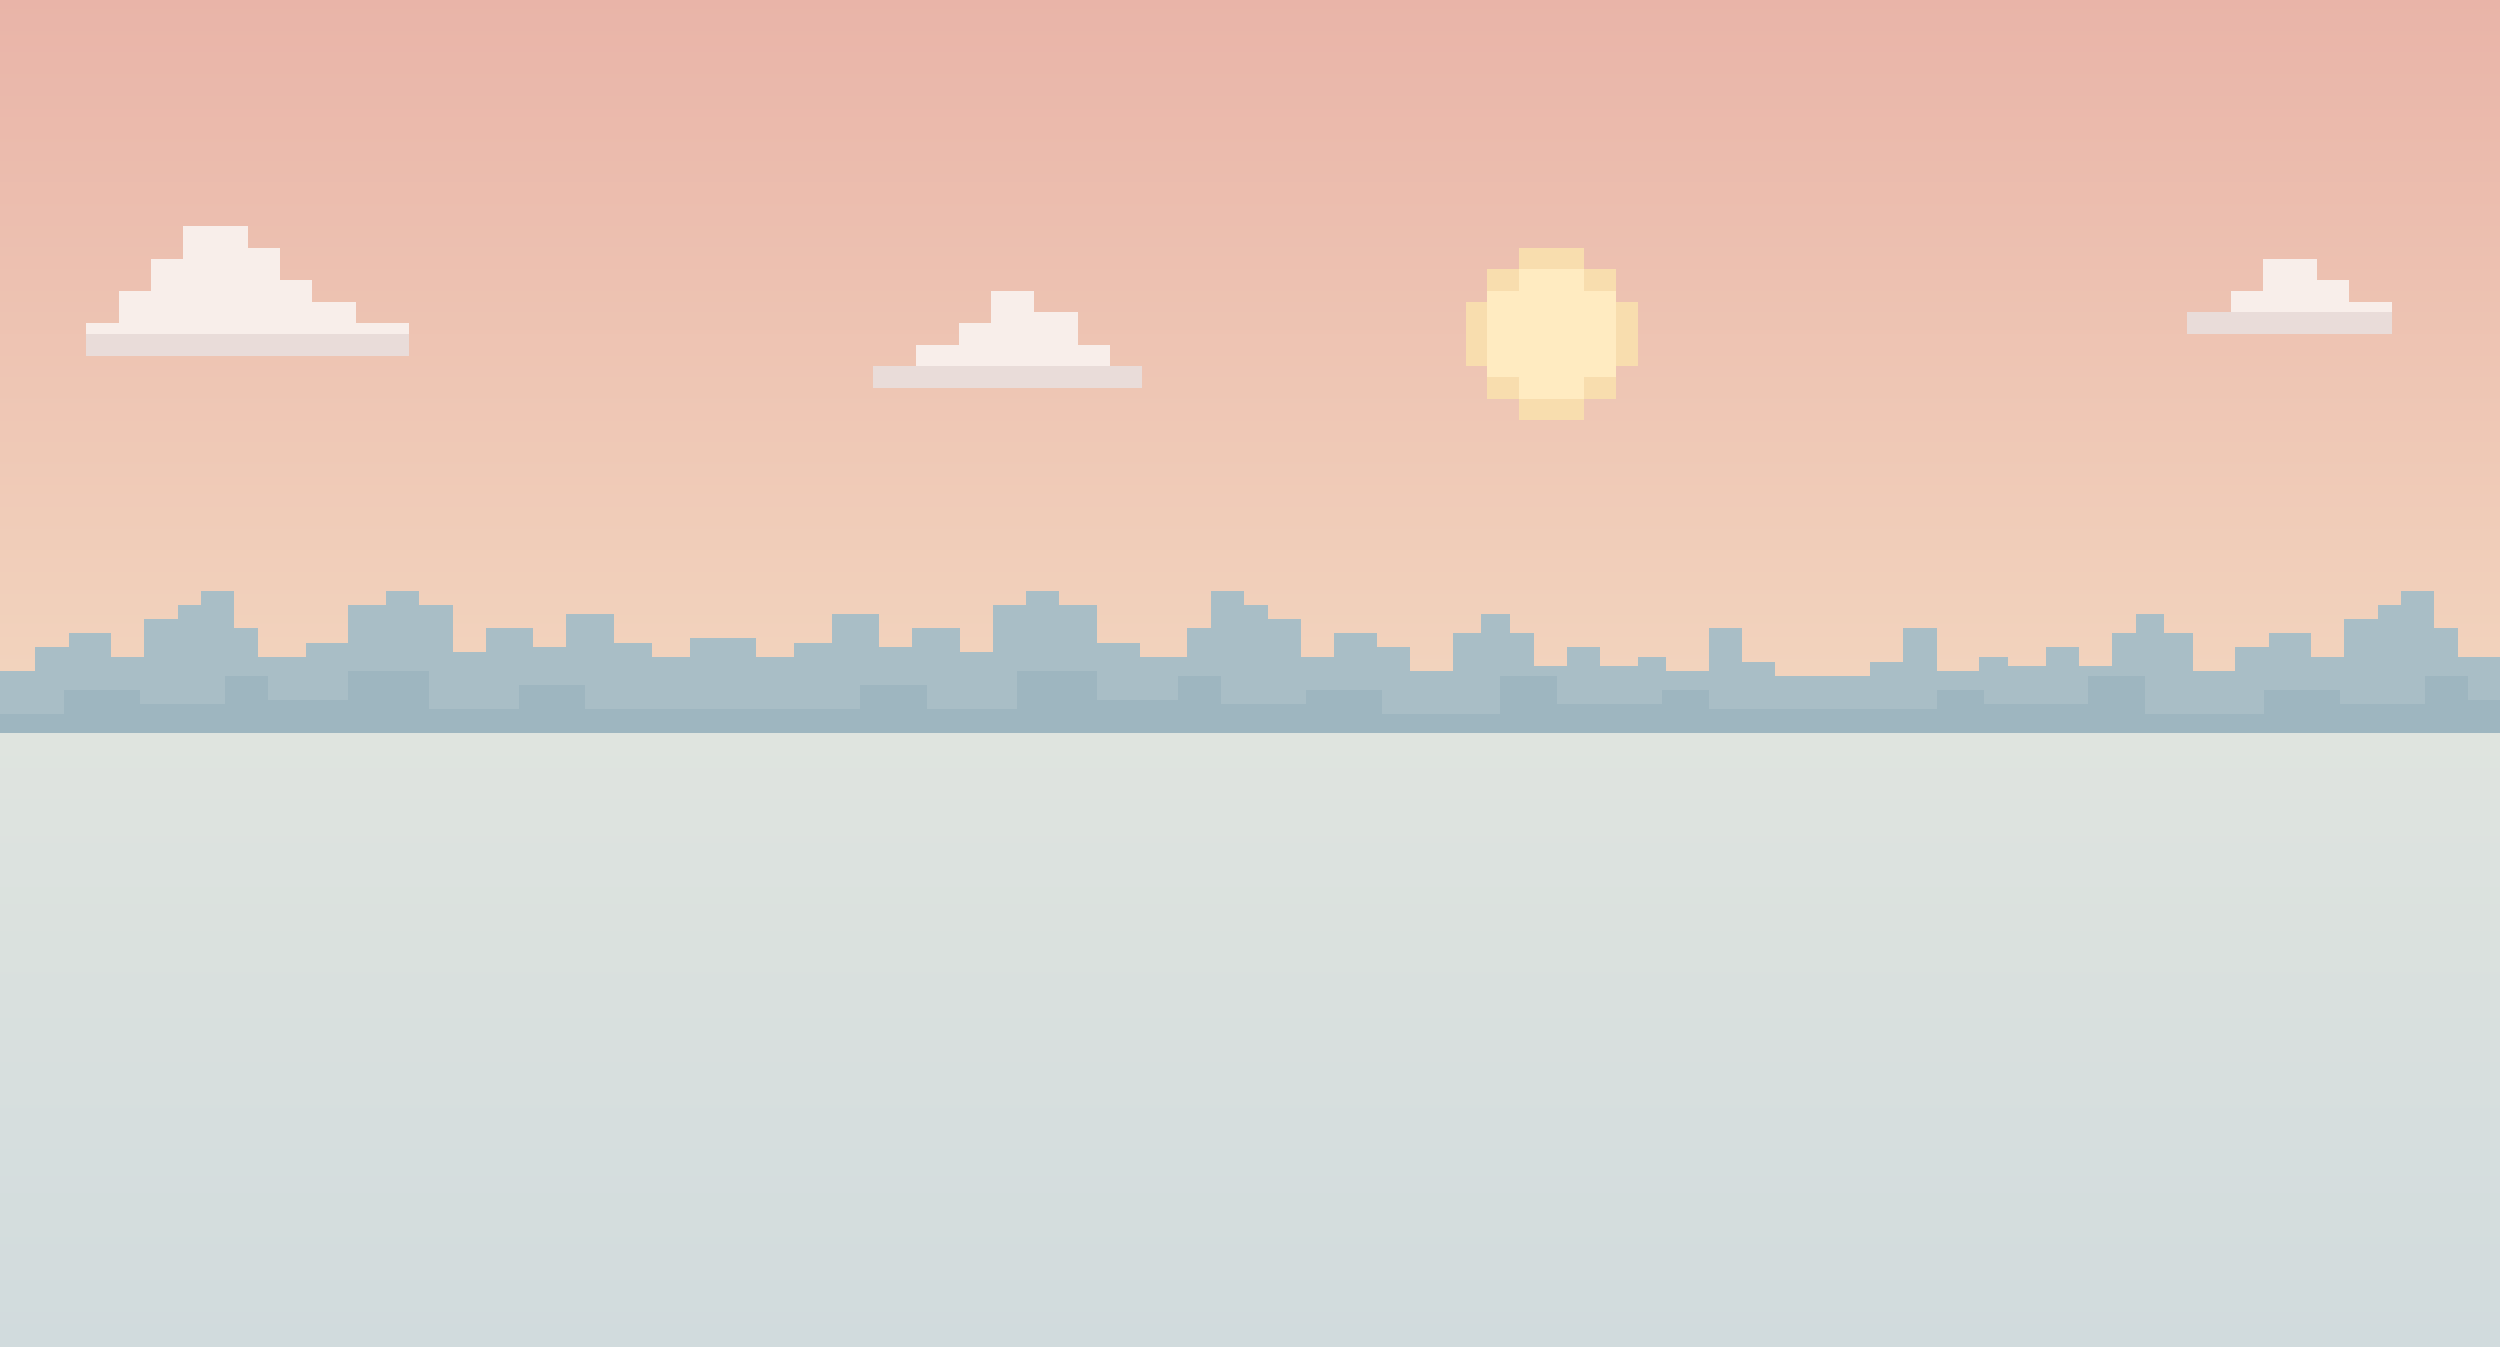
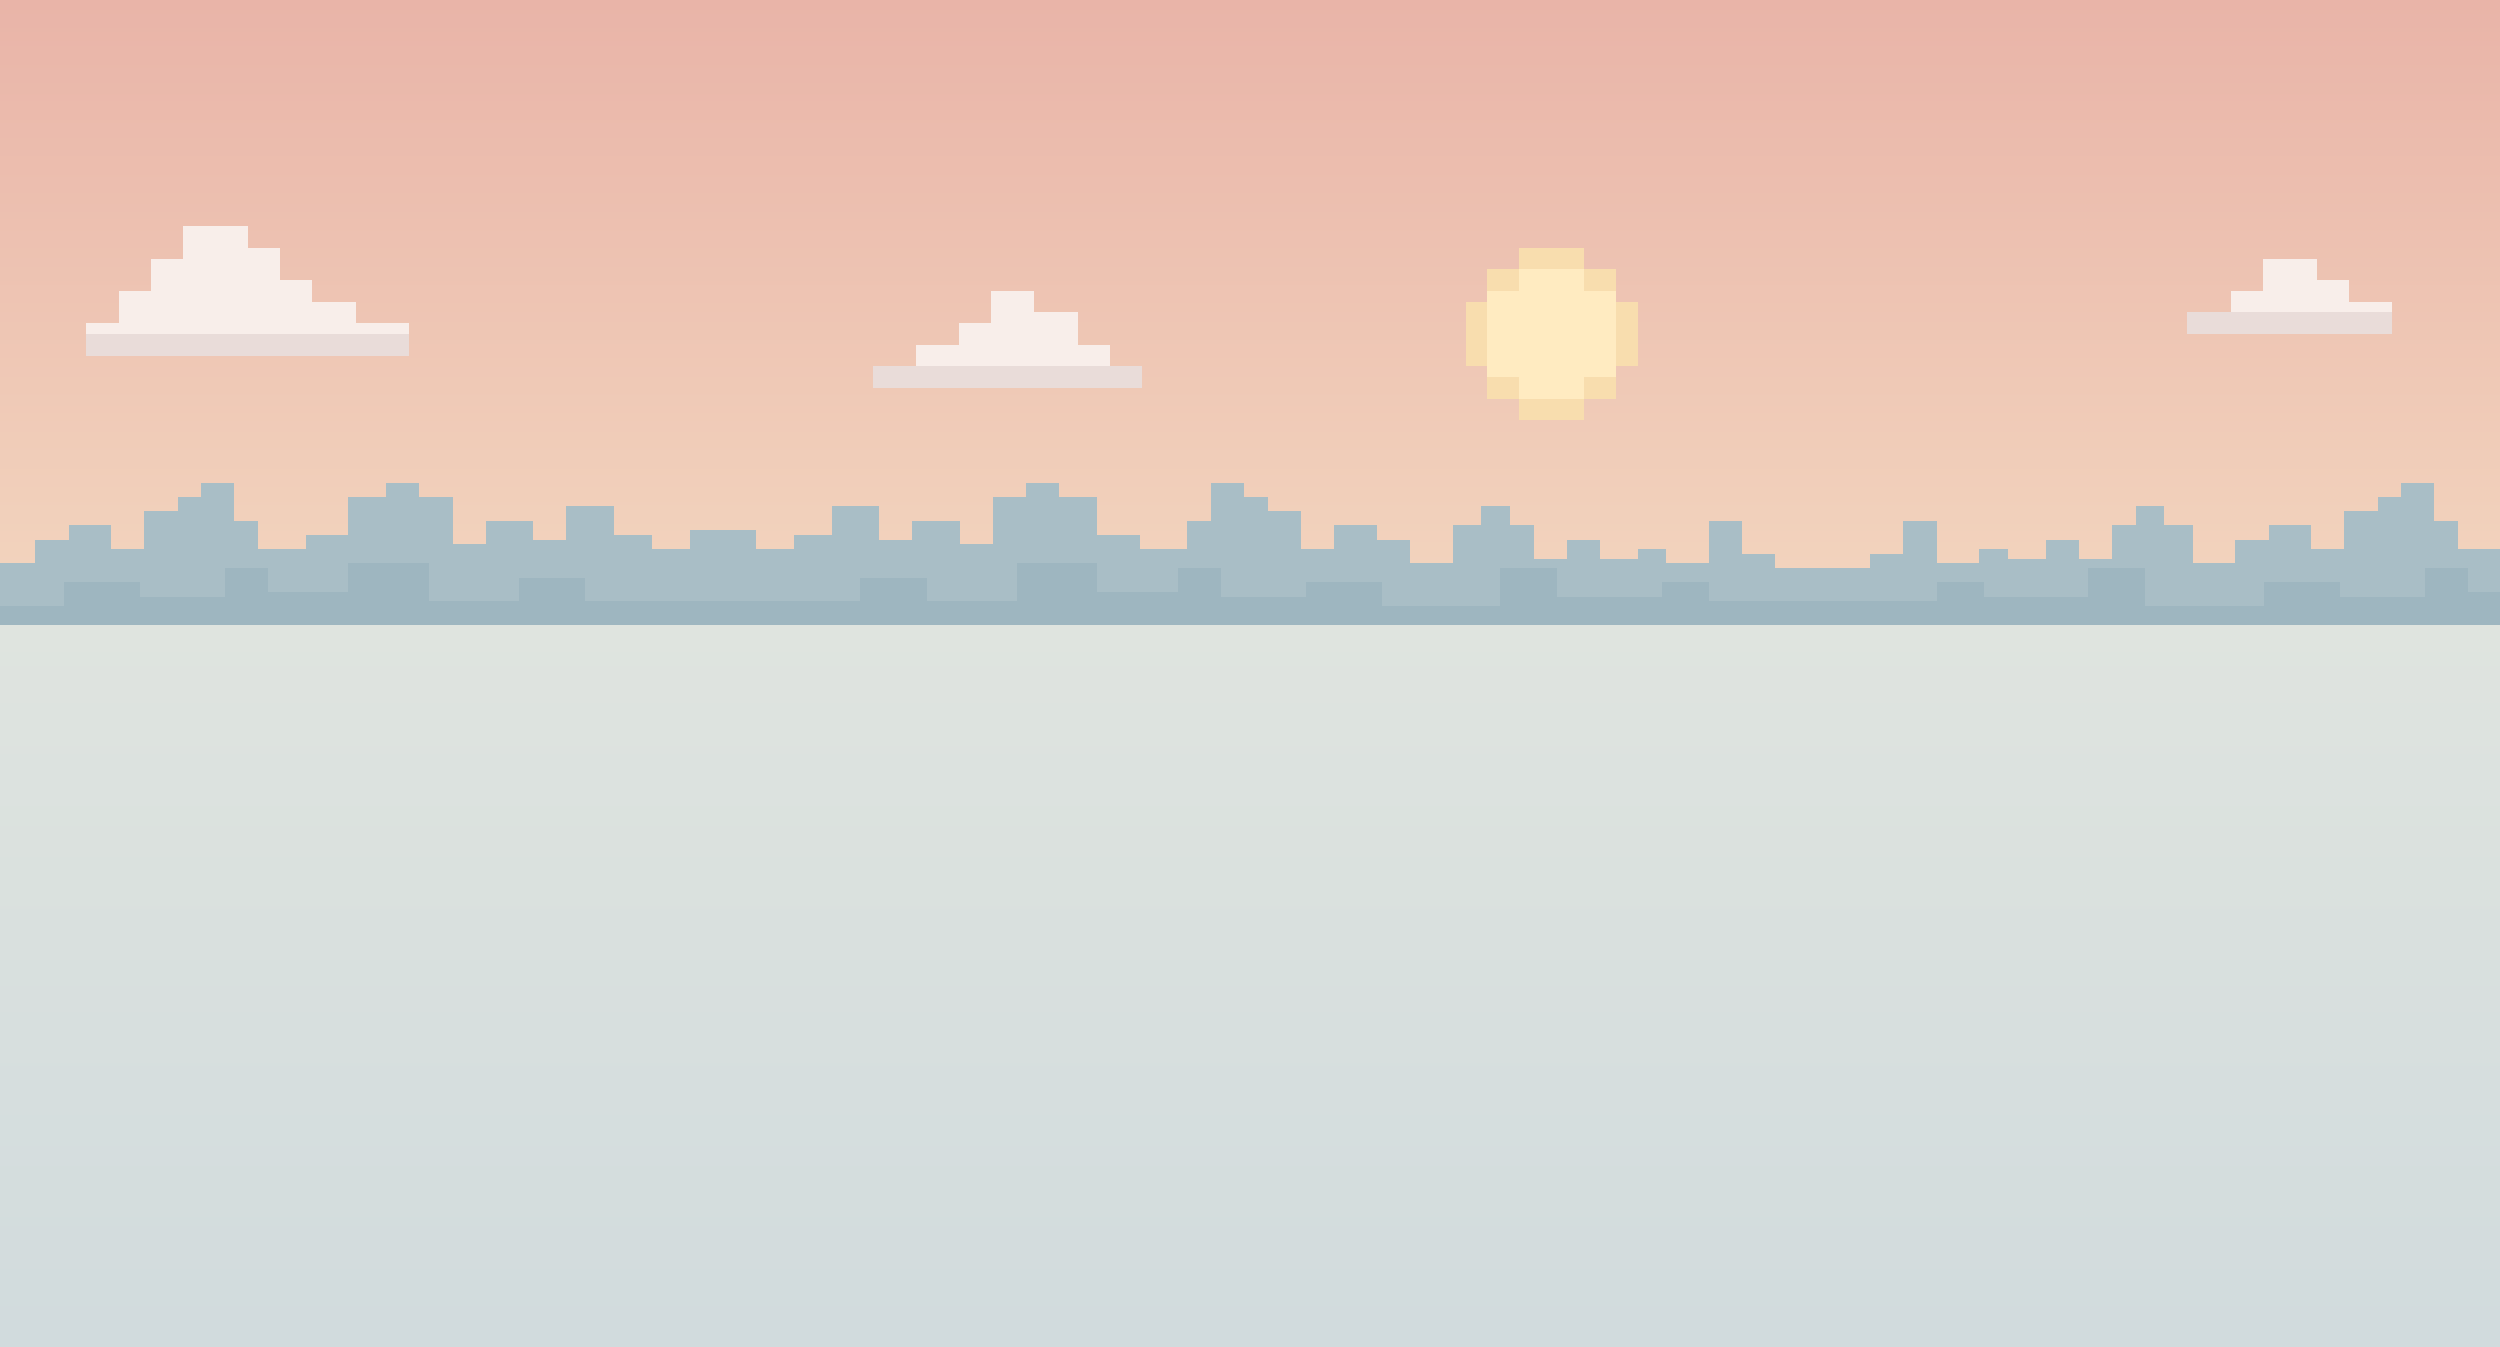
<svg xmlns="http://www.w3.org/2000/svg" viewBox="0 0 232 125" shape-rendering="crispEdges">
  <defs>
    <linearGradient id="sky" x2="0" y2="1" gradientUnits="objectBoundingBox">
      <stop stop-color="#e9b4a8" />
      <stop offset="1" stop-color="#f3d6bf" />
    </linearGradient>
    <linearGradient id="mist" x2="0" y2="1" gradientUnits="objectBoundingBox">
      <stop stop-color="#dfe4df" />
      <stop offset="1" stop-color="#d1dbdd" />
    </linearGradient>
  </defs>
-   <path fill="url(#sky)" d="M0 0h232v68H0z" />
+   <path fill="url(#sky)" d="M0 0h232v58H0z" />
  <g transform="translate(0 15)">
    <path fill="#f8ddae" d="M141 8h6v2h3v3h2v6h-2v3h-3v2h-6v-2h-3v-3h-2v-6h2v-3h3z" />
    <path fill="#ffebc1" d="M141 10h6v2h3v8h-3v2h-6v-2h-3v-8h3z" />
    <path fill="#f8eeea" d="M8 15h3v-3h3V9h3V6h6v2h3v3h3v2h4v2h5v3H8zm73 4h4v-2h4v-2h3v-3h4v2h4v3h3v2h3v2H81zm122-5h4v-2h3V9h5v2h3v2h4v3h-19z" />
    <path fill="#e9dcd9" d="M8 16h30v2H8zm73 3h25v2H81zm122-5h19v2h-19z" />
  </g>
-   <path fill="#9eb6c0" d="M0 66h232v2H0z" />
-   <g transform="translate(-35 45.56) scale(.44)">
+   <path fill="#9eb6c0" d="M0 56h232v2H0z" />
+   <g transform="translate(-35 35.56) scale(.44)">
    <g id="skyline">
      <path fill="#a9bec6" d="M0 39h10v-3h7v-7h7v9h9v-3h6v2h8v-4h7v4h7v-7h5v-4h6v4h6v8h9v-5h7v-3h9v5h7v-8h7v-3h5v-3h7v8h5v6h10v-3h9v-8h8v-3h7v3h7v10h7v-5h10v4h7v-7h10v6h8v3h8v-4h7v22H0z" />
      <path fill="#9eb6c0" d="M0 46h24v-4h10v3h22v-6h12v8h25v-5h16v3h18v-6h9v5h17v-6h17v8h19v-5h14v5h29v10H0z" />
    </g>
    <use href="#skyline" transform="translate(464) scale(-1 1)" />
    <use href="#skyline" x="464" />
  </g>
-   <path fill="url(#mist)" d="M0 68h232v57H0z" />
+   <path fill="url(#mist)" d="M0 58h232v67H0z" />
</svg>
